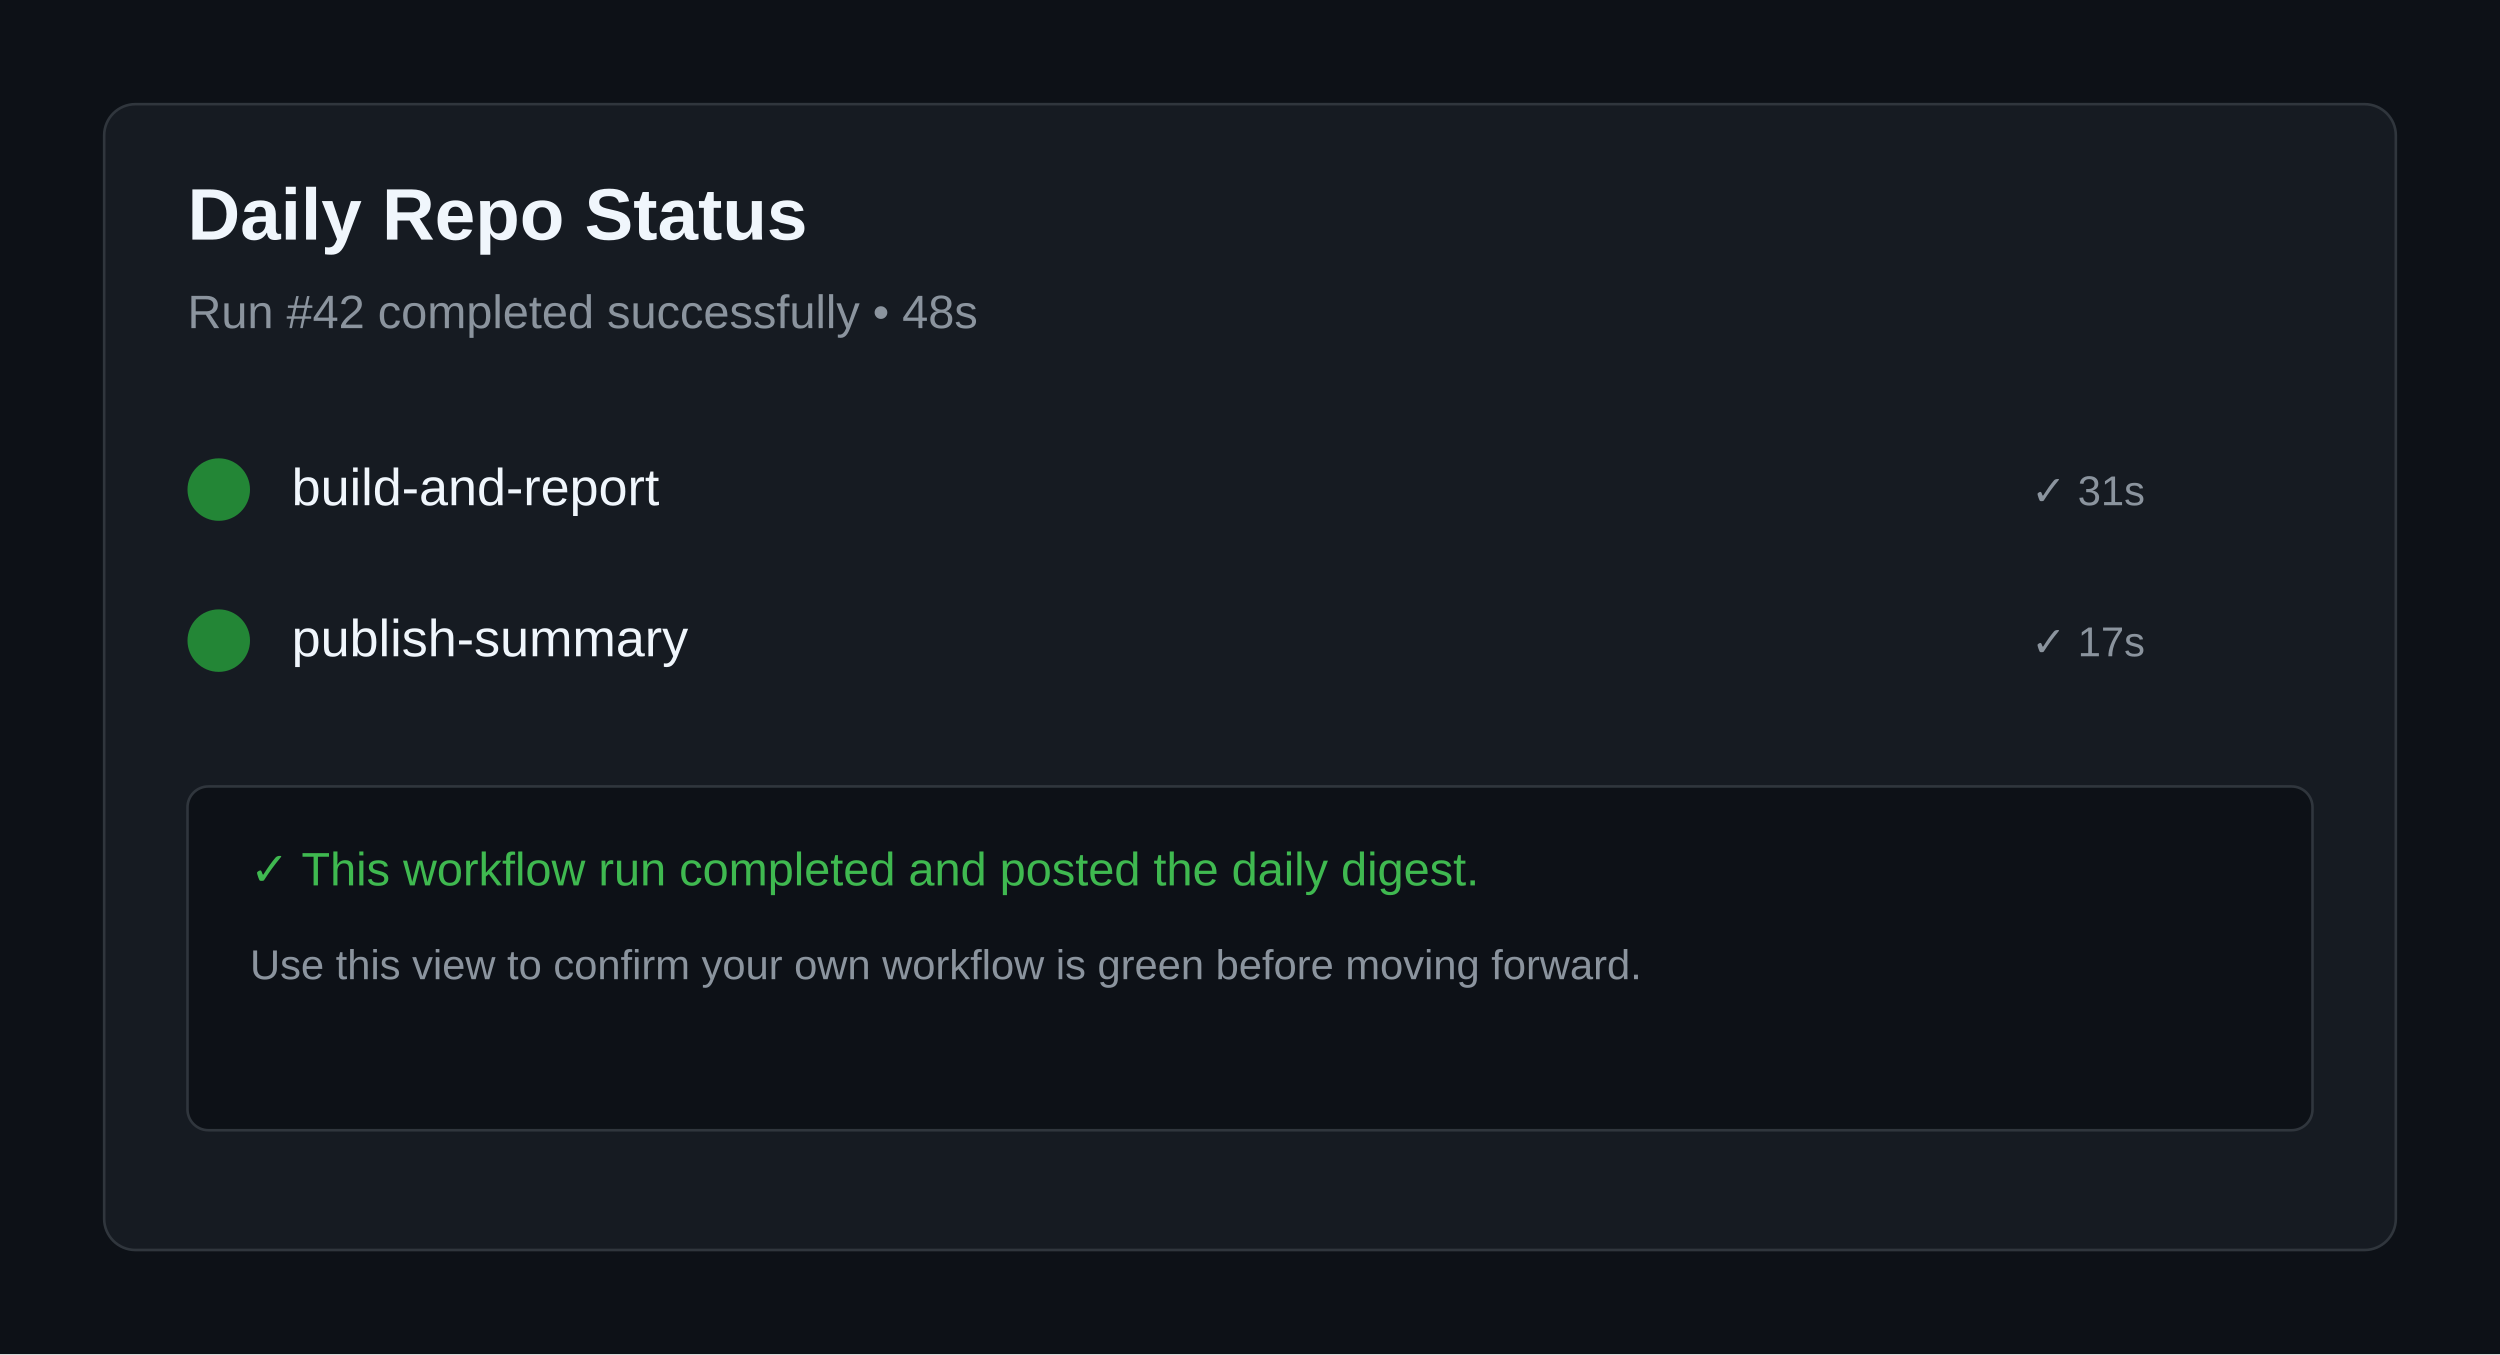
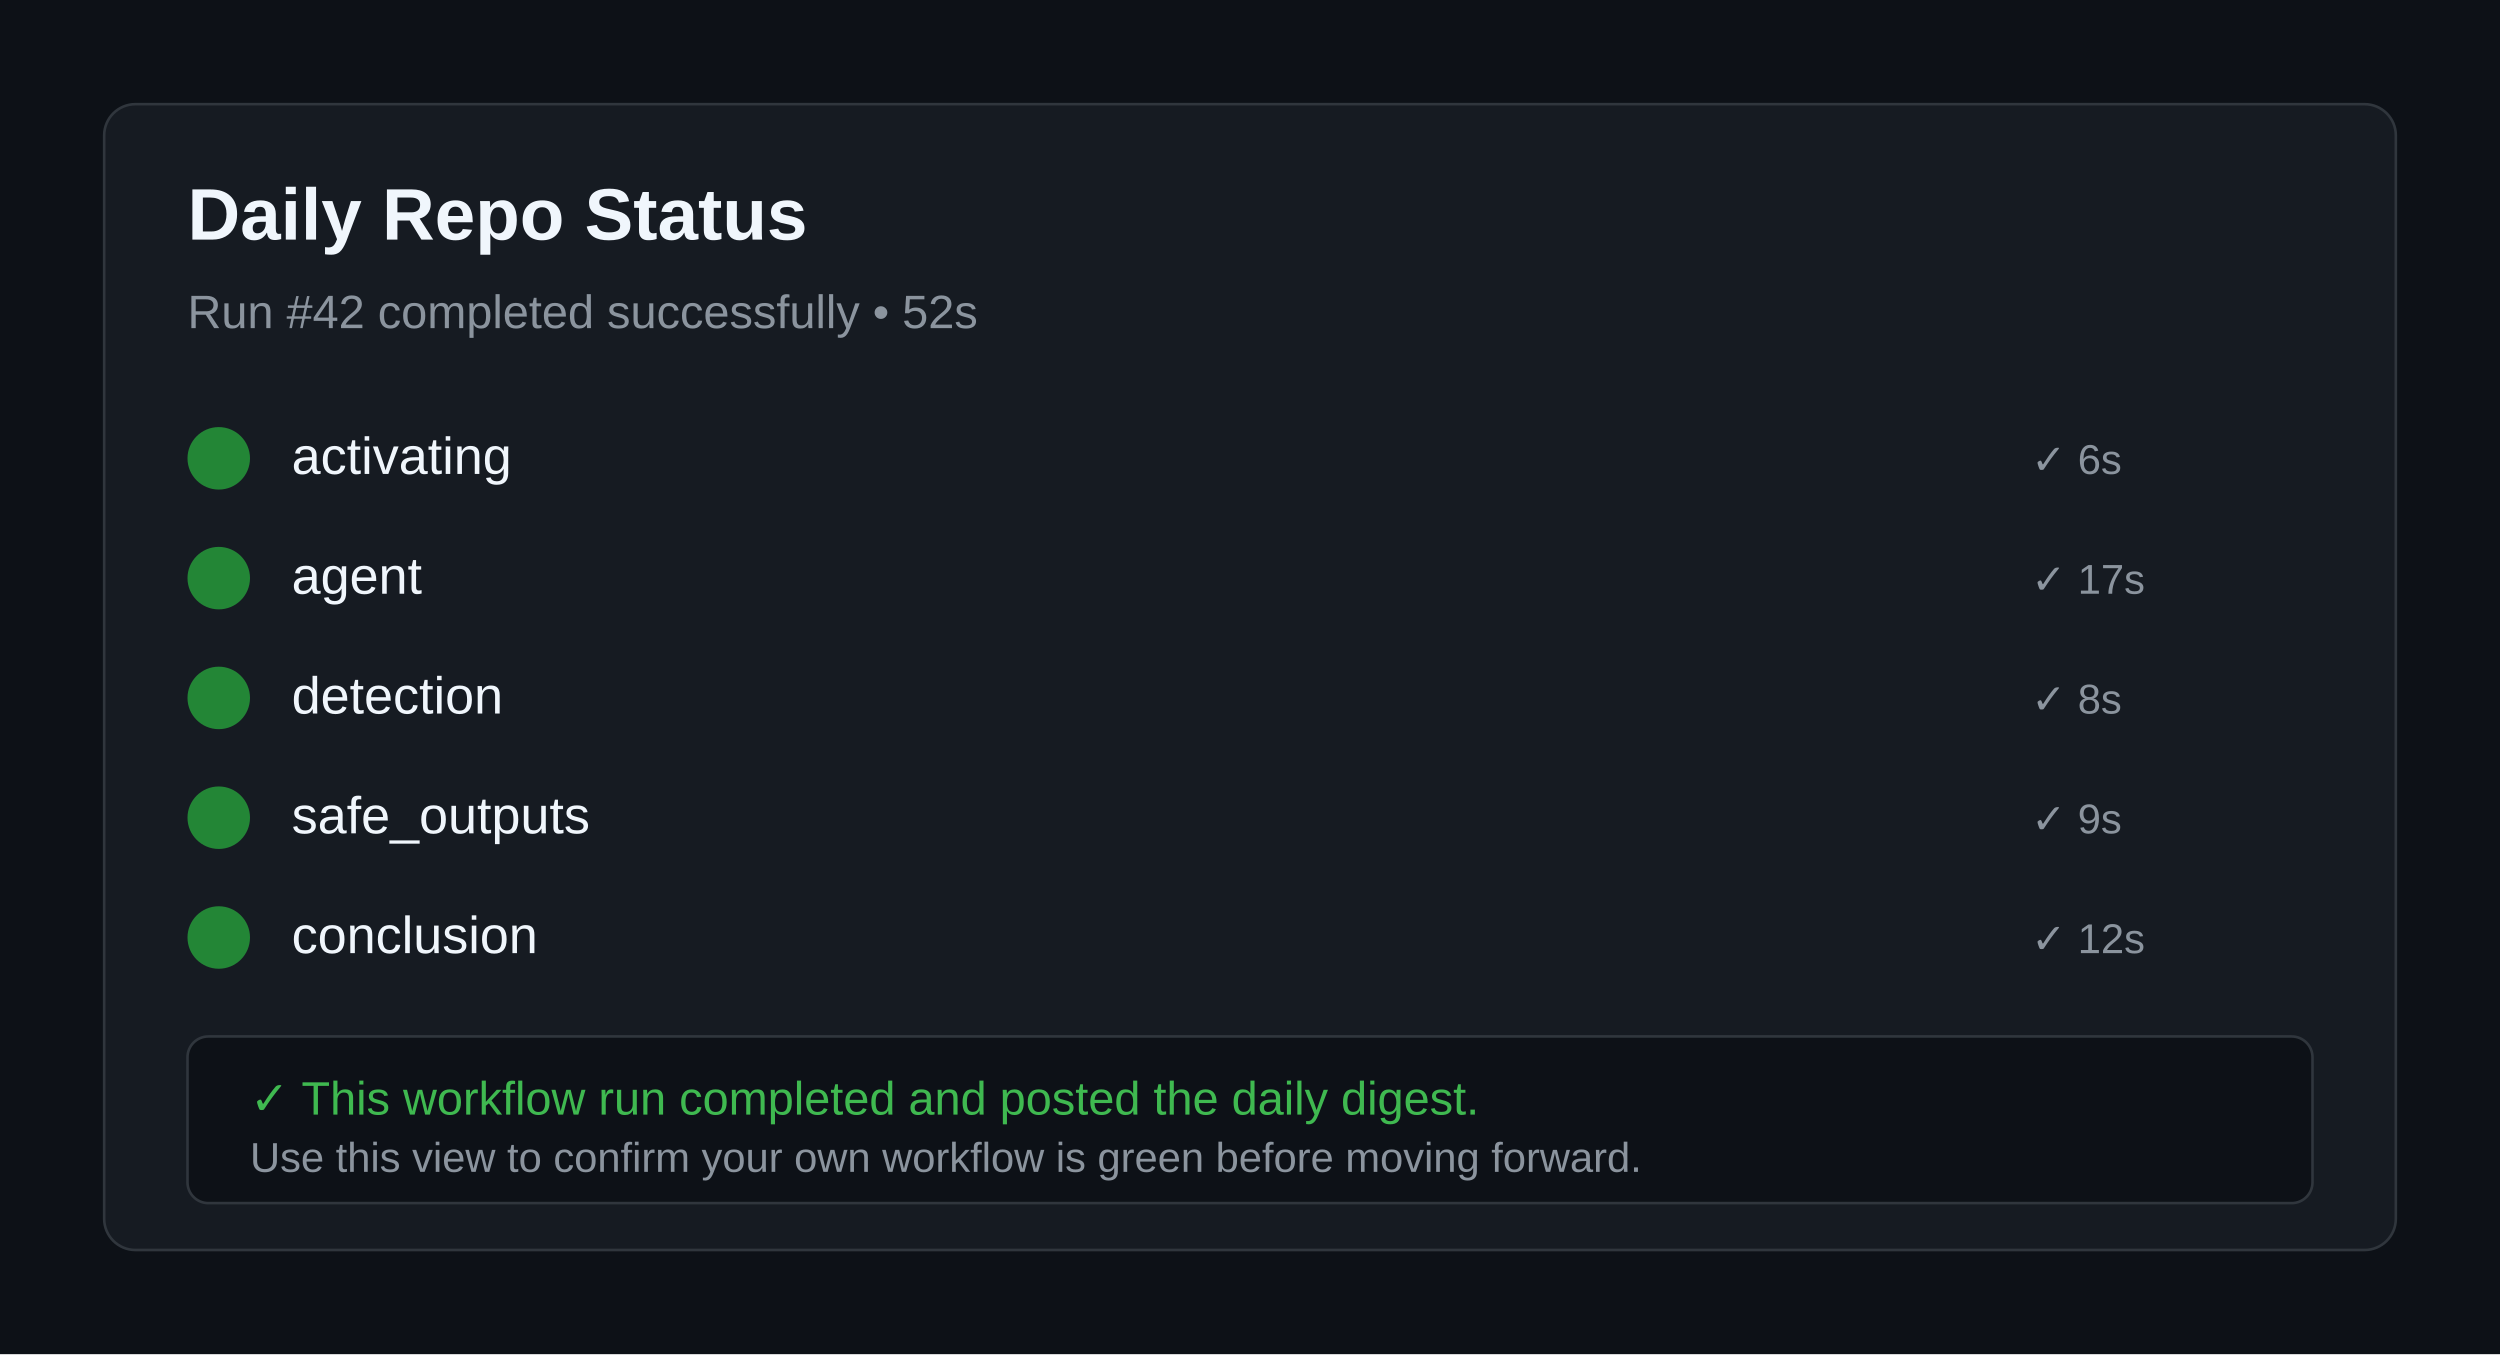
<svg xmlns="http://www.w3.org/2000/svg" width="960" height="520" viewBox="0 0 960 520" role="img" aria-labelledby="title desc">
  <rect width="960" height="520" fill="#0d1117" />
  <rect x="40" y="40" width="880" height="440" rx="12" fill="#161b22" stroke="#30363d" />
  <text x="72" y="92" fill="#f0f6fc" font-family="Arial, sans-serif" font-size="28" font-weight="700">Daily Repo Status</text>
-   <text x="72" y="126" fill="#8b949e" font-family="Arial, sans-serif" font-size="18">Run #42 completed successfully • 48s</text>
-   <circle cx="84" cy="188" r="12" fill="#238636" />
-   <text x="112" y="194" fill="#f0f6fc" font-family="Arial, sans-serif" font-size="20">build-and-report</text>
-   <text x="780" y="194" fill="#8b949e" font-family="Arial, sans-serif" font-size="16">✓ 31s</text>
-   <circle cx="84" cy="246" r="12" fill="#238636" />
-   <text x="112" y="252" fill="#f0f6fc" font-family="Arial, sans-serif" font-size="20">publish-summary</text>
-   <text x="780" y="252" fill="#8b949e" font-family="Arial, sans-serif" font-size="16">✓ 17s</text>
-   <rect x="72" y="302" width="816" height="132" rx="8" fill="#0d1117" stroke="#30363d" />
-   <text x="96" y="340" fill="#3fb950" font-family="Arial, sans-serif" font-size="18">✓ This workflow run completed and posted the daily digest.</text>
-   <text x="96" y="376" fill="#8b949e" font-family="Arial, sans-serif" font-size="16">Use this view to confirm your own workflow is green before moving forward.</text>
+   <text x="72" y="126" fill="#8b949e" font-family="Arial, sans-serif" font-size="18">Run #42 completed successfully • 52s</text>
+   <circle cx="84" cy="176" r="12" fill="#238636" />
+   <text x="112" y="182" fill="#f0f6fc" font-family="Arial, sans-serif" font-size="20">activating</text>
+   <text x="780" y="182" fill="#8b949e" font-family="Arial, sans-serif" font-size="16">✓ 6s</text>
+   <circle cx="84" cy="222" r="12" fill="#238636" />
+   <text x="112" y="228" fill="#f0f6fc" font-family="Arial, sans-serif" font-size="20">agent</text>
+   <text x="780" y="228" fill="#8b949e" font-family="Arial, sans-serif" font-size="16">✓ 17s</text>
+   <circle cx="84" cy="268" r="12" fill="#238636" />
+   <text x="112" y="274" fill="#f0f6fc" font-family="Arial, sans-serif" font-size="20">detection</text>
+   <text x="780" y="274" fill="#8b949e" font-family="Arial, sans-serif" font-size="16">✓ 8s</text>
+   <circle cx="84" cy="314" r="12" fill="#238636" />
+   <text x="112" y="320" fill="#f0f6fc" font-family="Arial, sans-serif" font-size="20">safe_outputs</text>
+   <text x="780" y="320" fill="#8b949e" font-family="Arial, sans-serif" font-size="16">✓ 9s</text>
+   <circle cx="84" cy="360" r="12" fill="#238636" />
+   <text x="112" y="366" fill="#f0f6fc" font-family="Arial, sans-serif" font-size="20">conclusion</text>
+   <text x="780" y="366" fill="#8b949e" font-family="Arial, sans-serif" font-size="16">✓ 12s</text>
+   <rect x="72" y="398" width="816" height="64" rx="8" fill="#0d1117" stroke="#30363d" />
+   <text x="96" y="428" fill="#3fb950" font-family="Arial, sans-serif" font-size="18">✓ This workflow run completed and posted the daily digest.</text>
+   <text x="96" y="450" fill="#8b949e" font-family="Arial, sans-serif" font-size="16">Use this view to confirm your own workflow is green before moving forward.</text>
</svg>
